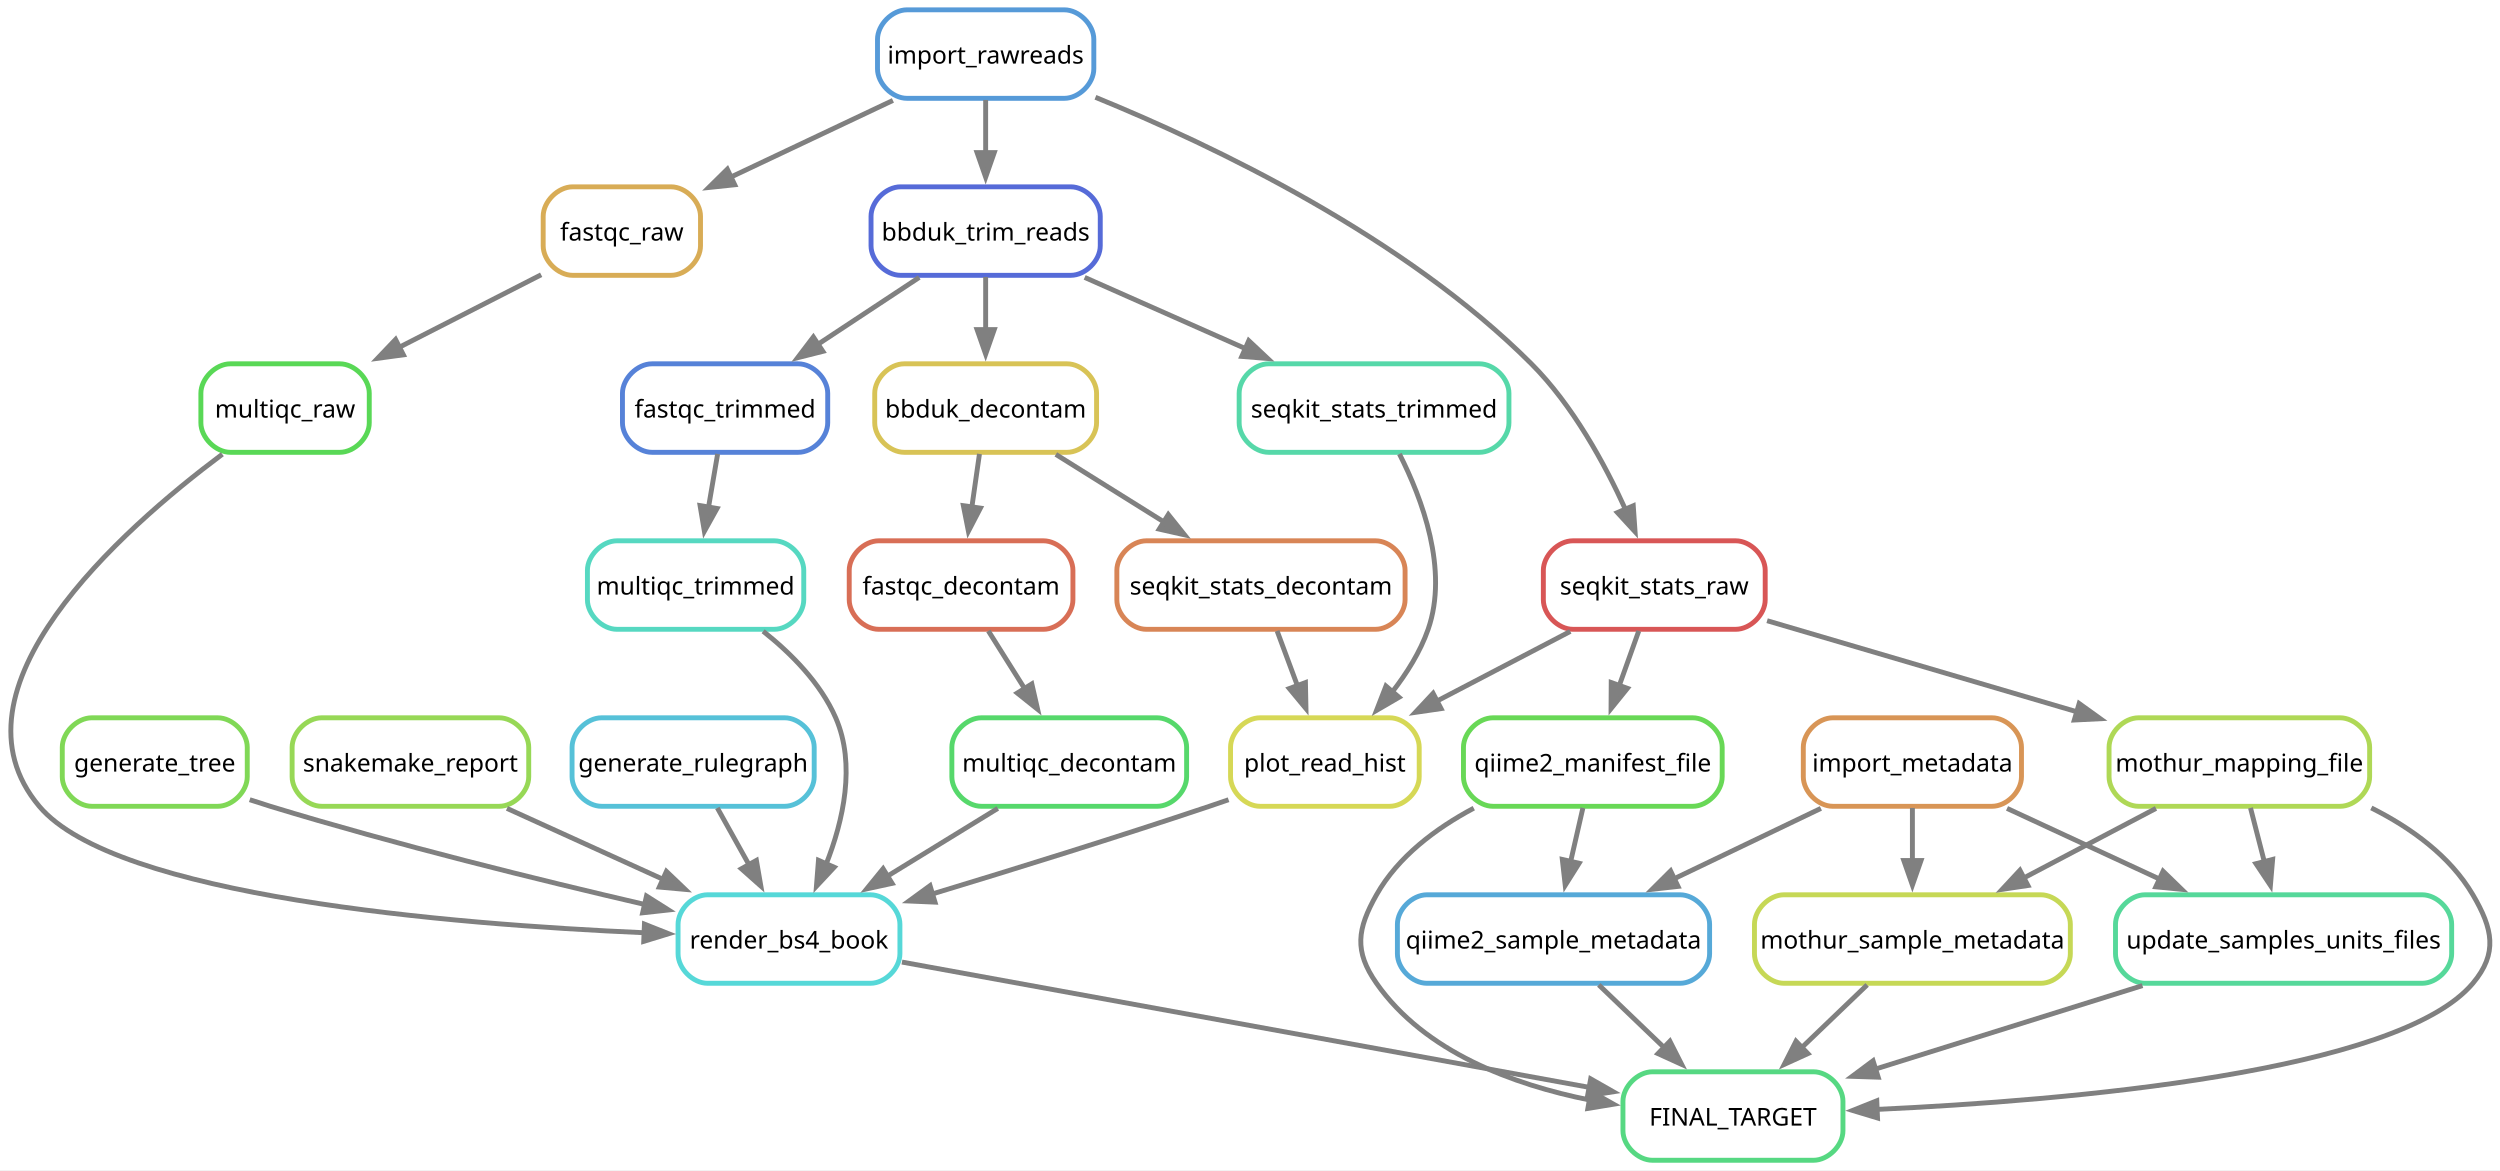
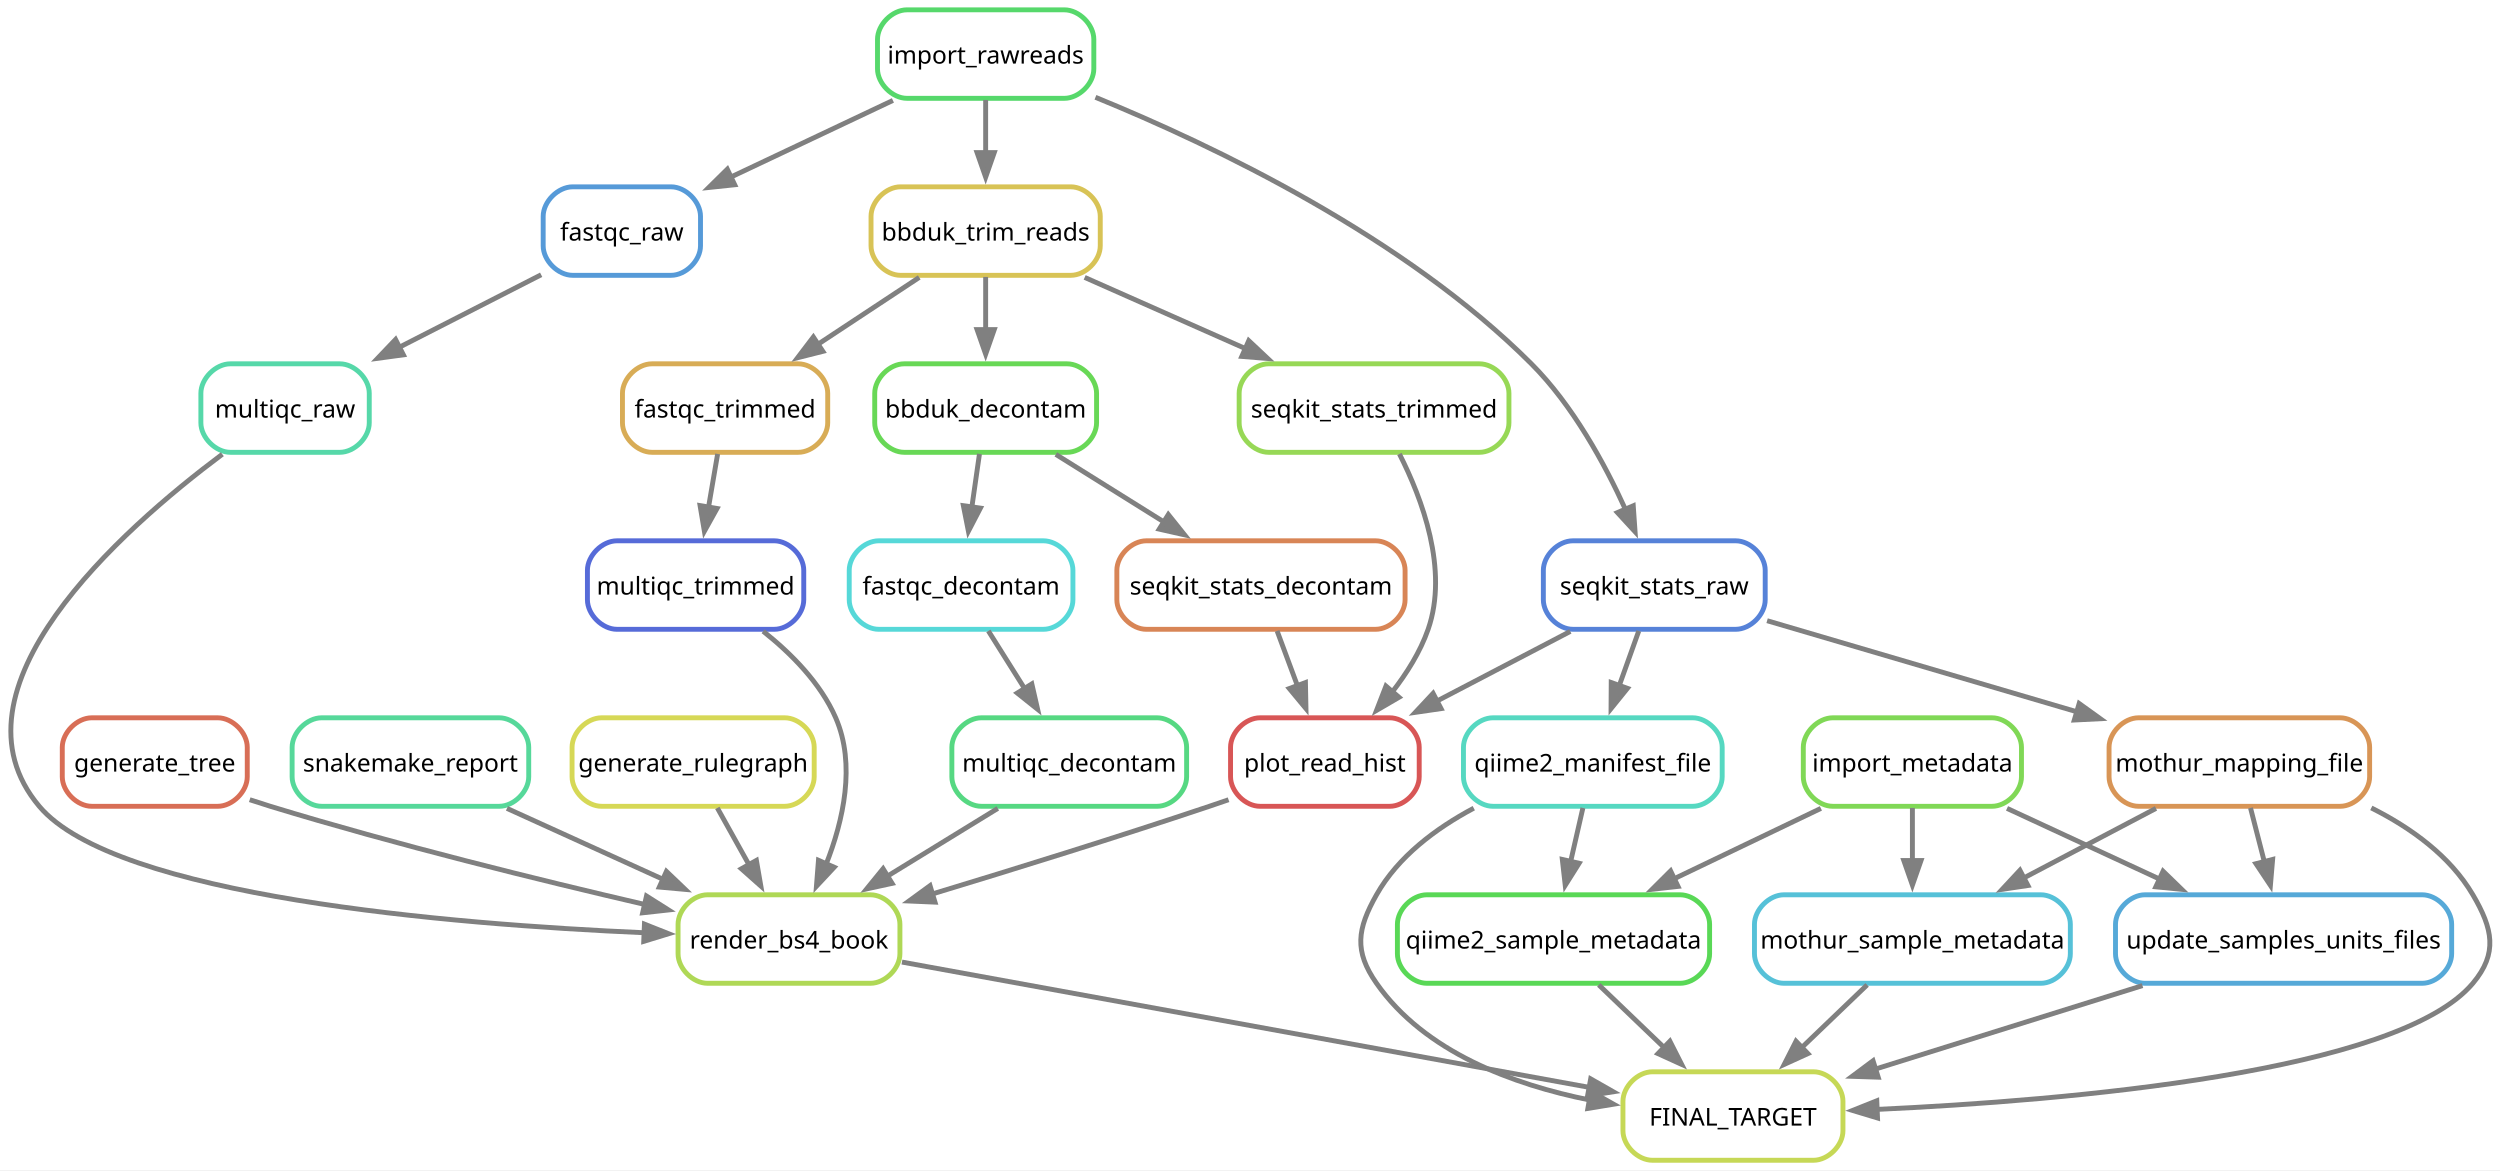
<svg xmlns="http://www.w3.org/2000/svg" width="1017pt" height="476pt" viewBox="0.00 0.00 1016.99 476.00">
  <g id="graph0" class="graph" transform="scale(1 1) rotate(0) translate(4 472)">
    <polygon fill="white" stroke="none" points="-4,4 -4,-472 1012.99,-472 1012.99,4 -4,4" />
    <g id="node1" class="node">
-       <path fill="none" stroke="#56d882" stroke-width="2" d="M733.71,-36C733.71,-36 668.21,-36 668.21,-36 662.21,-36 656.21,-30 656.21,-24 656.21,-24 656.21,-12 656.21,-12 656.21,-6 662.21,0 668.21,0 668.21,0 733.71,0 733.71,0 739.71,0 745.71,-6 745.71,-12 745.71,-12 745.71,-24 745.71,-24 745.71,-30 739.71,-36 733.71,-36" />
+       <path fill="none" stroke="#c6d856" stroke-width="2" d="M733.71,-36C733.71,-36 668.21,-36 668.21,-36 662.21,-36 656.21,-30 656.21,-24 656.21,-24 656.21,-12 656.21,-12 656.21,-6 662.21,0 668.21,0 668.21,0 733.71,0 733.71,0 739.71,0 745.71,-6 745.71,-12 745.71,-12 745.71,-24 745.71,-24 745.71,-30 739.71,-36 733.71,-36" />
      <text text-anchor="middle" x="700.96" y="-14.12" font-family="sans" font-size="10.00">FINAL_TARGET</text>
    </g>
    <g id="node2" class="node">
-       <path fill="none" stroke="#56d8d8" stroke-width="2" d="M350.08,-108C350.08,-108 283.83,-108 283.83,-108 277.83,-108 271.83,-102 271.83,-96 271.83,-96 271.83,-84 271.83,-84 271.83,-78 277.83,-72 283.83,-72 283.83,-72 350.08,-72 350.08,-72 356.08,-72 362.08,-78 362.08,-84 362.08,-84 362.08,-96 362.08,-96 362.08,-102 356.08,-108 350.08,-108" />
+       <path fill="none" stroke="#afd856" stroke-width="2" d="M350.08,-108C350.08,-108 283.83,-108 283.83,-108 277.83,-108 271.83,-102 271.83,-96 271.83,-96 271.83,-84 271.83,-84 271.83,-78 277.83,-72 283.83,-72 283.83,-72 350.08,-72 350.08,-72 356.08,-72 362.08,-78 362.08,-84 362.08,-84 362.08,-96 362.08,-96 362.08,-102 356.08,-108 350.08,-108" />
      <text text-anchor="middle" x="316.96" y="-86.12" font-family="sans" font-size="10.00">render_bs4_book</text>
    </g>
-     <g id="edge3" class="edge">
+     <g id="edge5" class="edge">
      <path fill="none" stroke="grey" stroke-width="2" d="M362.9,-80.63C432.81,-67.88 565.86,-43.63 642.55,-29.65" />
      <polygon fill="grey" stroke="grey" stroke-width="2" points="643.08,-33.11 652.29,-27.87 641.82,-26.22 643.08,-33.11" />
    </g>
    <g id="node3" class="node">
-       <path fill="none" stroke="#80d856" stroke-width="2" d="M84.58,-180C84.58,-180 33.33,-180 33.33,-180 27.33,-180 21.33,-174 21.33,-168 21.33,-168 21.33,-156 21.33,-156 21.33,-150 27.33,-144 33.33,-144 33.33,-144 84.58,-144 84.58,-144 90.58,-144 96.58,-150 96.58,-156 96.58,-156 96.58,-168 96.58,-168 96.58,-174 90.58,-180 84.58,-180" />
+       <path fill="none" stroke="#d86e56" stroke-width="2" d="M84.58,-180C84.58,-180 33.33,-180 33.33,-180 27.33,-180 21.33,-174 21.33,-168 21.33,-168 21.33,-156 21.33,-156 21.33,-150 27.33,-144 33.33,-144 33.33,-144 84.58,-144 84.58,-144 90.58,-144 96.58,-150 96.58,-156 96.58,-156 96.58,-168 96.58,-168 96.58,-174 90.58,-180 84.58,-180" />
      <text text-anchor="middle" x="58.96" y="-158.12" font-family="sans" font-size="10.00">generate_tree</text>
    </g>
-     <g id="edge12" class="edge">
+     <g id="edge8" class="edge">
      <path fill="none" stroke="grey" stroke-width="2" d="M97.58,-146.68C100.41,-145.74 103.22,-144.84 105.96,-144 156.86,-128.44 215.66,-113.95 258.24,-104.07" />
      <polygon fill="grey" stroke="grey" stroke-width="2" points="258.99,-107.49 267.95,-101.83 257.42,-100.67 258.99,-107.49" />
    </g>
    <g id="node4" class="node">
-       <path fill="none" stroke="#97d856" stroke-width="2" d="M199.08,-180C199.08,-180 126.83,-180 126.83,-180 120.83,-180 114.83,-174 114.83,-168 114.83,-168 114.83,-156 114.83,-156 114.83,-150 120.83,-144 126.83,-144 126.83,-144 199.08,-144 199.08,-144 205.08,-144 211.08,-150 211.08,-156 211.08,-156 211.08,-168 211.08,-168 211.08,-174 205.08,-180 199.08,-180" />
+       <path fill="none" stroke="#56d89a" stroke-width="2" d="M199.08,-180C199.08,-180 126.83,-180 126.83,-180 120.83,-180 114.83,-174 114.83,-168 114.83,-168 114.83,-156 114.83,-156 114.83,-150 120.83,-144 126.83,-144 126.83,-144 199.08,-144 199.08,-144 205.08,-144 211.08,-150 211.08,-156 211.08,-156 211.08,-168 211.08,-168 211.08,-174 205.08,-180 199.08,-180" />
      <text text-anchor="middle" x="162.96" y="-158.12" font-family="sans" font-size="10.00">snakemake_report</text>
    </g>
-     <g id="edge7" class="edge">
+     <g id="edge10" class="edge">
      <path fill="none" stroke="grey" stroke-width="2" d="M202.22,-143.15C221.51,-134.38 245.01,-123.71 265.7,-114.3" />
      <polygon fill="grey" stroke="grey" stroke-width="2" points="267.09,-117.51 274.75,-110.19 264.2,-111.14 267.09,-117.51" />
    </g>
    <g id="node5" class="node">
-       <path fill="none" stroke="#56c1d8" stroke-width="2" d="M315.21,-180C315.21,-180 240.71,-180 240.71,-180 234.71,-180 228.71,-174 228.71,-168 228.71,-168 228.71,-156 228.71,-156 228.71,-150 234.71,-144 240.71,-144 240.71,-144 315.21,-144 315.21,-144 321.21,-144 327.21,-150 327.21,-156 327.21,-156 327.21,-168 327.21,-168 327.21,-174 321.21,-180 315.21,-180" />
+       <path fill="none" stroke="#d6d856" stroke-width="2" d="M315.21,-180C315.21,-180 240.71,-180 240.71,-180 234.71,-180 228.71,-174 228.71,-168 228.71,-168 228.71,-156 228.71,-156 228.71,-150 234.71,-144 240.71,-144 240.71,-144 315.21,-144 315.21,-144 321.21,-144 327.21,-150 327.21,-156 327.21,-156 327.21,-168 327.21,-168 327.21,-174 321.21,-180 315.21,-180" />
      <text text-anchor="middle" x="277.96" y="-158.12" font-family="sans" font-size="10.00">generate_rulegraph</text>
    </g>
-     <g id="edge11" class="edge">
+     <g id="edge9" class="edge">
      <path fill="none" stroke="grey" stroke-width="2" d="M287.8,-143.34C291.7,-136.34 296.28,-128.12 300.65,-120.28" />
      <polygon fill="grey" stroke="grey" stroke-width="2" points="303.7,-121.99 305.51,-111.55 297.59,-118.58 303.7,-121.99" />
    </g>
    <g id="node6" class="node">
-       <path fill="none" stroke="#56d86b" stroke-width="2" d="M466.71,-180C466.71,-180 395.21,-180 395.21,-180 389.21,-180 383.21,-174 383.21,-168 383.21,-168 383.21,-156 383.21,-156 383.21,-150 389.21,-144 395.21,-144 395.21,-144 466.71,-144 466.71,-144 472.71,-144 478.71,-150 478.71,-156 478.71,-156 478.71,-168 478.71,-168 478.71,-174 472.71,-180 466.71,-180" />
+       <path fill="none" stroke="#56d882" stroke-width="2" d="M466.71,-180C466.71,-180 395.21,-180 395.21,-180 389.21,-180 383.21,-174 383.21,-168 383.21,-168 383.21,-156 383.21,-156 383.21,-150 389.21,-144 395.21,-144 395.21,-144 466.71,-144 466.71,-144 472.71,-144 478.71,-150 478.71,-156 478.71,-156 478.71,-168 478.71,-168 478.71,-174 472.71,-180 466.71,-180" />
      <text text-anchor="middle" x="430.96" y="-158.12" font-family="sans" font-size="10.00">multiqc_decontam</text>
    </g>
-     <g id="edge10" class="edge">
+     <g id="edge11" class="edge">
      <path fill="none" stroke="grey" stroke-width="2" d="M401.9,-143.15C388.23,-134.76 371.71,-124.62 356.89,-115.52" />
      <polygon fill="grey" stroke="grey" stroke-width="2" points="358.9,-112.65 348.55,-110.4 355.24,-118.61 358.9,-112.65" />
    </g>
    <g id="node7" class="node">
-       <path fill="none" stroke="#d86e56" stroke-width="2" d="M420.46,-252C420.46,-252 353.46,-252 353.46,-252 347.46,-252 341.46,-246 341.46,-240 341.46,-240 341.46,-228 341.46,-228 341.46,-222 347.46,-216 353.46,-216 353.46,-216 420.46,-216 420.46,-216 426.46,-216 432.46,-222 432.46,-228 432.46,-228 432.46,-240 432.46,-240 432.46,-246 426.46,-252 420.46,-252" />
+       <path fill="none" stroke="#56d8d8" stroke-width="2" d="M420.46,-252C420.46,-252 353.46,-252 353.46,-252 347.46,-252 341.46,-246 341.46,-240 341.46,-240 341.46,-228 341.46,-228 341.46,-222 347.46,-216 353.46,-216 353.46,-216 420.46,-216 420.46,-216 426.46,-216 432.46,-222 432.46,-228 432.46,-228 432.46,-240 432.46,-240 432.46,-246 426.46,-252 420.46,-252" />
      <text text-anchor="middle" x="386.96" y="-230.12" font-family="sans" font-size="10.00">fastqc_decontam</text>
    </g>
    <g id="edge14" class="edge">
      <path fill="none" stroke="grey" stroke-width="2" d="M398.06,-215.34C402.56,-208.18 407.87,-199.73 412.9,-191.73" />
      <polygon fill="grey" stroke="grey" stroke-width="2" points="415.74,-193.79 418.1,-183.46 409.81,-190.07 415.74,-193.79" />
    </g>
    <g id="node8" class="node">
-       <path fill="none" stroke="#d8c356" stroke-width="2" d="M430.08,-324C430.08,-324 363.83,-324 363.83,-324 357.83,-324 351.83,-318 351.83,-312 351.83,-312 351.83,-300 351.83,-300 351.83,-294 357.83,-288 363.83,-288 363.83,-288 430.08,-288 430.08,-288 436.08,-288 442.08,-294 442.08,-300 442.08,-300 442.08,-312 442.08,-312 442.08,-318 436.08,-324 430.08,-324" />
+       <path fill="none" stroke="#68d856" stroke-width="2" d="M430.08,-324C430.08,-324 363.83,-324 363.83,-324 357.83,-324 351.83,-318 351.83,-312 351.83,-312 351.83,-300 351.83,-300 351.83,-294 357.83,-288 363.83,-288 363.83,-288 430.08,-288 430.08,-288 436.08,-288 442.08,-294 442.08,-300 442.08,-300 442.08,-312 442.08,-312 442.08,-318 436.08,-324 430.08,-324" />
      <text text-anchor="middle" x="396.96" y="-302.12" font-family="sans" font-size="10.00">bbduk_decontam</text>
    </g>
    <g id="edge15" class="edge">
      <path fill="none" stroke="grey" stroke-width="2" d="M394.44,-287.34C393.5,-280.75 392.4,-273.08 391.34,-265.67" />
      <polygon fill="grey" stroke="grey" stroke-width="2" points="394.82,-265.3 389.94,-255.9 387.89,-266.29 394.82,-265.3" />
    </g>
    <g id="node18" class="node">
      <path fill="none" stroke="#d88556" stroke-width="2" d="M555.58,-252C555.58,-252 462.33,-252 462.33,-252 456.33,-252 450.33,-246 450.33,-240 450.33,-240 450.33,-228 450.33,-228 450.33,-222 456.33,-216 462.33,-216 462.33,-216 555.58,-216 555.58,-216 561.58,-216 567.58,-222 567.58,-228 567.58,-228 567.58,-240 567.58,-240 567.58,-246 561.58,-252 555.58,-252" />
      <text text-anchor="middle" x="508.96" y="-230.12" font-family="sans" font-size="10.00">seqkit_stats_decontam</text>
    </g>
    <g id="edge27" class="edge">
      <path fill="none" stroke="grey" stroke-width="2" d="M425.51,-287.15C438.94,-278.76 455.16,-268.62 469.72,-259.52" />
      <polygon fill="grey" stroke="grey" stroke-width="2" points="471.27,-262.68 477.89,-254.42 467.56,-256.75 471.27,-262.68" />
    </g>
    <g id="node9" class="node">
-       <path fill="none" stroke="#566bd8" stroke-width="2" d="M431.58,-396C431.58,-396 362.33,-396 362.33,-396 356.33,-396 350.33,-390 350.33,-384 350.33,-384 350.33,-372 350.33,-372 350.33,-366 356.33,-360 362.33,-360 362.33,-360 431.58,-360 431.58,-360 437.58,-360 443.58,-366 443.58,-372 443.58,-372 443.58,-384 443.58,-384 443.58,-390 437.58,-396 431.58,-396" />
+       <path fill="none" stroke="#d8c356" stroke-width="2" d="M431.58,-396C431.58,-396 362.33,-396 362.33,-396 356.33,-396 350.33,-390 350.33,-384 350.33,-384 350.33,-372 350.33,-372 350.33,-366 356.33,-360 362.33,-360 362.33,-360 431.58,-360 431.58,-360 437.58,-360 443.58,-366 443.58,-372 443.58,-372 443.58,-384 443.58,-384 443.58,-390 437.58,-396 431.58,-396" />
      <text text-anchor="middle" x="396.96" y="-374.12" font-family="sans" font-size="10.00">bbduk_trim_reads</text>
    </g>
    <g id="edge16" class="edge">
      <path fill="none" stroke="grey" stroke-width="2" d="M396.96,-359.34C396.96,-352.75 396.96,-345.08 396.96,-337.67" />
      <polygon fill="grey" stroke="grey" stroke-width="2" points="400.46,-337.93 396.96,-327.93 393.46,-337.93 400.46,-337.93" />
    </g>
    <g id="node12" class="node">
-       <path fill="none" stroke="#5682d8" stroke-width="2" d="M320.71,-324C320.71,-324 261.21,-324 261.21,-324 255.21,-324 249.21,-318 249.21,-312 249.21,-312 249.21,-300 249.21,-300 249.21,-294 255.21,-288 261.21,-288 261.21,-288 320.71,-288 320.71,-288 326.71,-288 332.71,-294 332.71,-300 332.71,-300 332.71,-312 332.71,-312 332.71,-318 326.71,-324 320.71,-324" />
+       <path fill="none" stroke="#d8ac56" stroke-width="2" d="M320.71,-324C320.71,-324 261.21,-324 261.21,-324 255.21,-324 249.21,-318 249.21,-312 249.21,-312 249.21,-300 249.21,-300 249.21,-294 255.21,-288 261.21,-288 261.21,-288 320.71,-288 320.71,-288 326.71,-288 332.71,-294 332.71,-300 332.71,-300 332.71,-312 332.71,-312 332.71,-318 326.71,-324 320.71,-324" />
      <text text-anchor="middle" x="290.96" y="-302.12" font-family="sans" font-size="10.00">fastqc_trimmed</text>
    </g>
    <g id="edge19" class="edge">
      <path fill="none" stroke="grey" stroke-width="2" d="M369.94,-359.15C357.35,-350.84 342.17,-340.82 328.5,-331.79" />
      <polygon fill="grey" stroke="grey" stroke-width="2" points="330.73,-329.07 320.46,-326.48 326.87,-334.91 330.73,-329.07" />
    </g>
    <g id="node17" class="node">
-       <path fill="none" stroke="#56d8a9" stroke-width="2" d="M597.83,-324C597.83,-324 512.08,-324 512.08,-324 506.08,-324 500.08,-318 500.08,-312 500.08,-312 500.08,-300 500.08,-300 500.08,-294 506.08,-288 512.08,-288 512.08,-288 597.83,-288 597.83,-288 603.83,-288 609.83,-294 609.83,-300 609.83,-300 609.83,-312 609.83,-312 609.83,-318 603.83,-324 597.83,-324" />
+       <path fill="none" stroke="#97d856" stroke-width="2" d="M597.83,-324C597.83,-324 512.08,-324 512.08,-324 506.08,-324 500.08,-318 500.08,-312 500.08,-312 500.08,-300 500.08,-300 500.08,-294 506.08,-288 512.08,-288 512.08,-288 597.83,-288 597.83,-288 603.83,-288 609.83,-294 609.83,-300 609.83,-300 609.83,-312 609.83,-312 609.83,-318 603.83,-324 597.83,-324" />
      <text text-anchor="middle" x="554.96" y="-302.12" font-family="sans" font-size="10.00">seqkit_stats_trimmed</text>
    </g>
    <g id="edge26" class="edge">
      <path fill="none" stroke="grey" stroke-width="2" d="M437.24,-359.15C457.13,-350.34 481.36,-339.61 502.66,-330.17" />
      <polygon fill="grey" stroke="grey" stroke-width="2" points="503.99,-333.41 511.71,-326.16 501.15,-327.01 503.99,-333.41" />
    </g>
    <g id="node10" class="node">
-       <path fill="none" stroke="#569ad8" stroke-width="2" d="M428.96,-468C428.96,-468 364.96,-468 364.96,-468 358.96,-468 352.96,-462 352.96,-456 352.96,-456 352.96,-444 352.96,-444 352.96,-438 358.96,-432 364.96,-432 364.96,-432 428.96,-432 428.96,-432 434.96,-432 440.96,-438 440.96,-444 440.96,-444 440.96,-456 440.96,-456 440.96,-462 434.96,-468 428.96,-468" />
+       <path fill="none" stroke="#56d86b" stroke-width="2" d="M428.96,-468C428.96,-468 364.96,-468 364.96,-468 358.96,-468 352.96,-462 352.96,-456 352.96,-456 352.96,-444 352.96,-444 352.96,-438 358.96,-432 364.96,-432 364.96,-432 428.96,-432 428.96,-432 434.96,-432 440.96,-438 440.96,-444 440.96,-444 440.96,-456 440.96,-456 440.96,-462 434.96,-468 428.96,-468" />
      <text text-anchor="middle" x="396.96" y="-446.12" font-family="sans" font-size="10.00">import_rawreads</text>
    </g>
    <g id="edge17" class="edge">
      <path fill="none" stroke="grey" stroke-width="2" d="M396.96,-431.34C396.96,-424.75 396.96,-417.08 396.96,-409.67" />
      <polygon fill="grey" stroke="grey" stroke-width="2" points="400.46,-409.93 396.96,-399.93 393.46,-409.93 400.46,-409.93" />
    </g>
    <g id="node14" class="node">
-       <path fill="none" stroke="#d8ac56" stroke-width="2" d="M268.96,-396C268.96,-396 228.96,-396 228.96,-396 222.96,-396 216.96,-390 216.96,-384 216.96,-384 216.96,-372 216.96,-372 216.96,-366 222.96,-360 228.96,-360 228.96,-360 268.96,-360 268.96,-360 274.96,-360 280.96,-366 280.96,-372 280.96,-372 280.96,-384 280.96,-384 280.96,-390 274.96,-396 268.96,-396" />
+       <path fill="none" stroke="#569ad8" stroke-width="2" d="M268.96,-396C268.96,-396 228.96,-396 228.96,-396 222.96,-396 216.96,-390 216.96,-384 216.96,-384 216.96,-372 216.96,-372 216.96,-366 222.96,-360 228.96,-360 228.96,-360 268.96,-360 268.96,-360 274.96,-360 280.96,-366 280.96,-372 280.96,-372 280.96,-384 280.96,-384 280.96,-390 274.96,-396 268.96,-396" />
      <text text-anchor="middle" x="248.96" y="-374.12" font-family="sans" font-size="10.00">fastqc_raw</text>
    </g>
    <g id="edge21" class="edge">
      <path fill="none" stroke="grey" stroke-width="2" d="M359.23,-431.15C339.09,-421.63 314.19,-409.85 293.15,-399.9" />
      <polygon fill="grey" stroke="grey" stroke-width="2" points="294.87,-396.84 284.33,-395.73 291.87,-403.17 294.87,-396.84" />
    </g>
    <g id="node16" class="node">
-       <path fill="none" stroke="#d85656" stroke-width="2" d="M702.08,-252C702.08,-252 635.83,-252 635.83,-252 629.83,-252 623.83,-246 623.83,-240 623.83,-240 623.83,-228 623.83,-228 623.83,-222 629.83,-216 635.83,-216 635.83,-216 702.08,-216 702.08,-216 708.08,-216 714.08,-222 714.08,-228 714.08,-228 714.08,-240 714.08,-240 714.08,-246 708.08,-252 702.08,-252" />
+       <path fill="none" stroke="#5682d8" stroke-width="2" d="M702.08,-252C702.08,-252 635.83,-252 635.83,-252 629.83,-252 623.83,-246 623.83,-240 623.83,-240 623.83,-228 623.83,-228 623.83,-222 629.83,-216 635.83,-216 635.83,-216 702.08,-216 702.08,-216 708.08,-216 714.08,-222 714.08,-228 714.08,-228 714.08,-240 714.08,-240 714.08,-246 708.08,-252 702.08,-252" />
      <text text-anchor="middle" x="668.96" y="-230.12" font-family="sans" font-size="10.00">seqkit_stats_raw</text>
    </g>
    <g id="edge25" class="edge">
      <path fill="none" stroke="grey" stroke-width="2" d="M441.62,-432.42C490.06,-412.63 567.38,-375.63 618.96,-324 635.83,-307.11 648.79,-283.35 657.29,-264.63" />
      <polygon fill="grey" stroke="grey" stroke-width="2" points="660.4,-266.25 661.14,-255.68 653.97,-263.48 660.4,-266.25" />
    </g>
    <g id="node11" class="node">
-       <path fill="none" stroke="#56d8c1" stroke-width="2" d="M310.96,-252C310.96,-252 246.96,-252 246.96,-252 240.96,-252 234.96,-246 234.96,-240 234.96,-240 234.96,-228 234.96,-228 234.96,-222 240.96,-216 246.96,-216 246.96,-216 310.96,-216 310.96,-216 316.96,-216 322.96,-222 322.96,-228 322.96,-228 322.96,-240 322.96,-240 322.96,-246 316.96,-252 310.96,-252" />
+       <path fill="none" stroke="#566bd8" stroke-width="2" d="M310.96,-252C310.96,-252 246.96,-252 246.96,-252 240.96,-252 234.96,-246 234.96,-240 234.96,-240 234.96,-228 234.96,-228 234.96,-222 240.96,-216 246.96,-216 246.96,-216 310.96,-216 310.96,-216 316.96,-216 322.96,-222 322.96,-228 322.96,-228 322.96,-240 322.96,-240 322.96,-246 316.96,-252 310.96,-252" />
      <text text-anchor="middle" x="278.96" y="-230.12" font-family="sans" font-size="10.00">multiqc_trimmed</text>
    </g>
-     <g id="edge9" class="edge">
+     <g id="edge13" class="edge">
      <path fill="none" stroke="grey" stroke-width="2" d="M306.44,-215.21C317.83,-206.18 329.81,-194.12 335.96,-180 344.22,-161.03 339.06,-138.17 332.04,-120.37" />
      <polygon fill="grey" stroke="grey" stroke-width="2" points="335.35,-119.21 328.12,-111.47 328.95,-122.03 335.35,-119.21" />
    </g>
    <g id="edge18" class="edge">
      <path fill="none" stroke="grey" stroke-width="2" d="M287.93,-287.34C286.8,-280.75 285.49,-273.08 284.22,-265.67" />
      <polygon fill="grey" stroke="grey" stroke-width="2" points="287.68,-265.15 282.54,-255.89 280.78,-266.33 287.68,-265.15" />
    </g>
    <g id="node13" class="node">
-       <path fill="none" stroke="#59d856" stroke-width="2" d="M134.21,-324C134.21,-324 89.71,-324 89.71,-324 83.71,-324 77.71,-318 77.71,-312 77.71,-312 77.71,-300 77.71,-300 77.71,-294 83.71,-288 89.71,-288 89.71,-288 134.21,-288 134.21,-288 140.21,-288 146.21,-294 146.21,-300 146.21,-300 146.21,-312 146.21,-312 146.21,-318 140.21,-324 134.21,-324" />
+       <path fill="none" stroke="#56d8a9" stroke-width="2" d="M134.21,-324C134.21,-324 89.71,-324 89.71,-324 83.71,-324 77.71,-318 77.71,-312 77.71,-312 77.71,-300 77.71,-300 77.71,-294 83.71,-288 89.71,-288 89.71,-288 134.21,-288 134.21,-288 140.21,-288 146.21,-294 146.21,-300 146.21,-300 146.21,-312 146.21,-312 146.21,-318 140.21,-324 134.21,-324" />
      <text text-anchor="middle" x="111.96" y="-302.12" font-family="sans" font-size="10.00">multiqc_raw</text>
    </g>
-     <g id="edge13" class="edge">
+     <g id="edge12" class="edge">
      <path fill="none" stroke="grey" stroke-width="2" d="M86.44,-287.22C45.12,-256.32 -27.97,-191.46 11.96,-144 42.81,-107.33 178.67,-96.03 258.28,-92.55" />
      <polygon fill="grey" stroke="grey" stroke-width="2" points="258.15,-96.06 268,-92.16 257.87,-89.06 258.15,-96.06" />
    </g>
    <g id="edge20" class="edge">
      <path fill="none" stroke="grey" stroke-width="2" d="M216.14,-360.23C198.84,-351.39 177.31,-340.39 158.33,-330.69" />
      <polygon fill="grey" stroke="grey" stroke-width="2" points="160.09,-327.66 149.6,-326.23 156.91,-333.9 160.09,-327.66" />
    </g>
    <g id="node15" class="node">
-       <path fill="none" stroke="#d6d856" stroke-width="2" d="M561.33,-180C561.33,-180 508.58,-180 508.58,-180 502.58,-180 496.58,-174 496.58,-168 496.58,-168 496.58,-156 496.58,-156 496.58,-150 502.58,-144 508.58,-144 508.58,-144 561.33,-144 561.33,-144 567.33,-144 573.33,-150 573.33,-156 573.33,-156 573.33,-168 573.33,-168 573.33,-174 567.33,-180 561.33,-180" />
+       <path fill="none" stroke="#d85656" stroke-width="2" d="M561.33,-180C561.33,-180 508.58,-180 508.58,-180 502.58,-180 496.58,-174 496.58,-168 496.58,-168 496.58,-156 496.58,-156 496.58,-150 502.58,-144 508.58,-144 508.58,-144 561.33,-144 561.33,-144 567.33,-144 573.33,-150 573.33,-156 573.33,-156 573.33,-168 573.33,-168 573.33,-174 567.33,-180 561.33,-180" />
      <text text-anchor="middle" x="534.96" y="-158.12" font-family="sans" font-size="10.00">plot_read_hist</text>
    </g>
-     <g id="edge8" class="edge">
+     <g id="edge7" class="edge">
      <path fill="none" stroke="grey" stroke-width="2" d="M495.77,-146.67C493.13,-145.75 490.51,-144.86 487.96,-144 450.6,-131.46 408.29,-118.34 375.11,-108.29" />
      <polygon fill="grey" stroke="grey" stroke-width="2" points="376.35,-105.01 365.77,-105.47 374.33,-111.71 376.35,-105.01" />
    </g>
-     <g id="edge24" class="edge">
+     <g id="edge23" class="edge">
      <path fill="none" stroke="grey" stroke-width="2" d="M634.8,-215.15C618.26,-206.52 598.18,-196.02 580.37,-186.72" />
      <polygon fill="grey" stroke="grey" stroke-width="2" points="582.22,-183.74 571.74,-182.21 578.98,-189.95 582.22,-183.74" />
    </g>
    <g id="node19" class="node">
-       <path fill="none" stroke="#68d856" stroke-width="2" d="M684.58,-180C684.58,-180 603.33,-180 603.33,-180 597.33,-180 591.33,-174 591.33,-168 591.33,-168 591.33,-156 591.33,-156 591.33,-150 597.33,-144 603.33,-144 603.33,-144 684.58,-144 684.58,-144 690.58,-144 696.58,-150 696.58,-156 696.58,-156 696.58,-168 696.58,-168 696.58,-174 690.58,-180 684.58,-180" />
+       <path fill="none" stroke="#56d8c1" stroke-width="2" d="M684.58,-180C684.58,-180 603.33,-180 603.33,-180 597.33,-180 591.33,-174 591.33,-168 591.33,-168 591.33,-156 591.33,-156 591.33,-150 597.33,-144 603.33,-144 603.33,-144 684.58,-144 684.58,-144 690.58,-144 696.58,-150 696.58,-156 696.58,-156 696.58,-168 696.58,-168 696.58,-174 690.58,-180 684.58,-180" />
      <text text-anchor="middle" x="643.96" y="-158.12" font-family="sans" font-size="10.00">qiime2_manifest_file</text>
    </g>
    <g id="edge28" class="edge">
      <path fill="none" stroke="grey" stroke-width="2" d="M662.65,-215.34C660.24,-208.59 657.42,-200.69 654.71,-193.11" />
      <polygon fill="grey" stroke="grey" stroke-width="2" points="658.03,-191.99 651.37,-183.75 651.44,-194.35 658.03,-191.99" />
    </g>
    <g id="node22" class="node">
-       <path fill="none" stroke="#afd856" stroke-width="2" d="M947.96,-180C947.96,-180 865.96,-180 865.96,-180 859.96,-180 853.96,-174 853.96,-168 853.96,-168 853.96,-156 853.96,-156 853.96,-150 859.96,-144 865.96,-144 865.96,-144 947.96,-144 947.96,-144 953.96,-144 959.96,-150 959.96,-156 959.96,-156 959.96,-168 959.96,-168 959.96,-174 953.96,-180 947.96,-180" />
+       <path fill="none" stroke="#d89556" stroke-width="2" d="M947.96,-180C947.96,-180 865.96,-180 865.96,-180 859.96,-180 853.96,-174 853.96,-168 853.96,-168 853.96,-156 853.96,-156 853.96,-150 859.96,-144 865.96,-144 865.96,-144 947.96,-144 947.96,-144 953.96,-144 959.96,-150 959.96,-156 959.96,-156 959.96,-168 959.96,-168 959.96,-174 953.96,-180 947.96,-180" />
      <text text-anchor="middle" x="906.96" y="-158.12" font-family="sans" font-size="10.00">mothur_mapping_file</text>
    </g>
    <g id="edge31" class="edge">
      <path fill="none" stroke="grey" stroke-width="2" d="M714.85,-219.5C750.64,-208.98 800.83,-194.21 840.94,-182.42" />
      <polygon fill="grey" stroke="grey" stroke-width="2" points="841.8,-185.81 850.4,-179.63 839.82,-179.1 841.8,-185.81" />
    </g>
-     <g id="edge22" class="edge">
+     <g id="edge24" class="edge">
      <path fill="none" stroke="grey" stroke-width="2" d="M565.28,-287.33C574.51,-269.16 585.38,-240.2 576.96,-216 573.77,-206.85 568.28,-198.1 562.3,-190.43" />
      <polygon fill="grey" stroke="grey" stroke-width="2" points="565.12,-188.35 555.97,-183.02 559.8,-192.9 565.12,-188.35" />
    </g>
-     <g id="edge23" class="edge">
+     <g id="edge22" class="edge">
      <path fill="none" stroke="grey" stroke-width="2" d="M515.52,-215.34C518.03,-208.59 520.96,-200.69 523.77,-193.11" />
      <polygon fill="grey" stroke="grey" stroke-width="2" points="527.05,-194.33 527.26,-183.74 520.49,-191.9 527.05,-194.33" />
    </g>
-     <g id="edge6" class="edge">
+     <g id="edge1" class="edge">
      <path fill="none" stroke="grey" stroke-width="2" d="M595.53,-143.24C580.08,-135.01 564.73,-123.53 555.96,-108 548.09,-94.07 546.79,-85.11 555.96,-72 575.53,-44.01 611.55,-30.75 642.79,-24.49" />
      <polygon fill="grey" stroke="grey" stroke-width="2" points="643.15,-27.99 652.4,-22.81 641.94,-21.09 643.15,-27.99" />
    </g>
    <g id="node20" class="node">
-       <path fill="none" stroke="#56a9d8" stroke-width="2" d="M679.46,-108C679.46,-108 576.46,-108 576.46,-108 570.46,-108 564.46,-102 564.46,-96 564.46,-96 564.46,-84 564.46,-84 564.46,-78 570.46,-72 576.46,-72 576.46,-72 679.46,-72 679.46,-72 685.46,-72 691.46,-78 691.46,-84 691.46,-84 691.46,-96 691.46,-96 691.46,-102 685.46,-108 679.46,-108" />
+       <path fill="none" stroke="#59d856" stroke-width="2" d="M679.46,-108C679.46,-108 576.46,-108 576.46,-108 570.46,-108 564.46,-102 564.46,-96 564.46,-96 564.46,-84 564.46,-84 564.46,-78 570.46,-72 576.46,-72 576.46,-72 679.46,-72 679.46,-72 685.46,-72 691.46,-78 691.46,-84 691.46,-84 691.46,-96 691.46,-96 691.46,-102 685.46,-108 679.46,-108" />
      <text text-anchor="middle" x="627.96" y="-86.12" font-family="sans" font-size="10.00">qiime2_sample_metadata</text>
    </g>
-     <g id="edge30" class="edge">
+     <g id="edge29" class="edge">
      <path fill="none" stroke="grey" stroke-width="2" d="M639.92,-143.34C638.4,-136.67 636.62,-128.89 634.9,-121.39" />
      <polygon fill="grey" stroke="grey" stroke-width="2" points="638.37,-120.82 632.73,-111.85 631.54,-122.38 638.37,-120.82" />
    </g>
-     <g id="edge5" class="edge">
+     <g id="edge4" class="edge">
      <path fill="none" stroke="grey" stroke-width="2" d="M646.38,-71.34C654.44,-63.6 664.08,-54.36 673,-45.81" />
      <polygon fill="grey" stroke="grey" stroke-width="2" points="675.31,-48.44 680.1,-39 670.46,-43.39 675.31,-48.44" />
    </g>
    <g id="node21" class="node">
-       <path fill="none" stroke="#d89556" stroke-width="2" d="M806.33,-180C806.33,-180 741.58,-180 741.58,-180 735.58,-180 729.58,-174 729.58,-168 729.58,-168 729.58,-156 729.58,-156 729.58,-150 735.58,-144 741.58,-144 741.58,-144 806.33,-144 806.33,-144 812.33,-144 818.33,-150 818.33,-156 818.33,-156 818.33,-168 818.33,-168 818.33,-174 812.33,-180 806.33,-180" />
+       <path fill="none" stroke="#80d856" stroke-width="2" d="M806.33,-180C806.33,-180 741.58,-180 741.58,-180 735.58,-180 729.58,-174 729.58,-168 729.58,-168 729.58,-156 729.58,-156 729.58,-150 735.58,-144 741.58,-144 741.58,-144 806.33,-144 806.33,-144 812.33,-144 818.33,-150 818.33,-156 818.33,-156 818.33,-168 818.33,-168 818.33,-174 812.33,-180 806.33,-180" />
      <text text-anchor="middle" x="773.96" y="-158.12" font-family="sans" font-size="10.00">import_metadata</text>
    </g>
-     <g id="edge29" class="edge">
+     <g id="edge30" class="edge">
      <path fill="none" stroke="grey" stroke-width="2" d="M736.74,-143.15C718.62,-134.47 696.59,-123.91 677.11,-114.56" />
      <polygon fill="grey" stroke="grey" stroke-width="2" points="678.62,-111.41 668.09,-110.24 675.6,-117.72 678.62,-111.41" />
    </g>
    <g id="node23" class="node">
-       <path fill="none" stroke="#c6d856" stroke-width="2" d="M826.21,-108C826.21,-108 721.71,-108 721.71,-108 715.71,-108 709.71,-102 709.71,-96 709.71,-96 709.71,-84 709.71,-84 709.71,-78 715.71,-72 721.71,-72 721.71,-72 826.21,-72 826.21,-72 832.21,-72 838.21,-78 838.21,-84 838.21,-84 838.21,-96 838.21,-96 838.21,-102 832.21,-108 826.21,-108" />
+       <path fill="none" stroke="#56c1d8" stroke-width="2" d="M826.21,-108C826.21,-108 721.71,-108 721.71,-108 715.71,-108 709.71,-102 709.71,-96 709.71,-96 709.71,-84 709.71,-84 709.71,-78 715.71,-72 721.71,-72 721.71,-72 826.21,-72 826.21,-72 832.21,-72 838.21,-78 838.21,-84 838.21,-84 838.21,-96 838.21,-96 838.21,-102 832.21,-108 826.21,-108" />
      <text text-anchor="middle" x="773.96" y="-86.12" font-family="sans" font-size="10.00">mothur_sample_metadata</text>
    </g>
    <g id="edge33" class="edge">
      <path fill="none" stroke="grey" stroke-width="2" d="M773.96,-143.34C773.96,-136.75 773.96,-129.08 773.96,-121.67" />
      <polygon fill="grey" stroke="grey" stroke-width="2" points="777.46,-121.93 773.96,-111.93 770.46,-121.93 777.46,-121.93" />
    </g>
    <g id="node24" class="node">
-       <path fill="none" stroke="#56d89a" stroke-width="2" d="M981.33,-108C981.33,-108 868.58,-108 868.58,-108 862.58,-108 856.58,-102 856.58,-96 856.58,-96 856.58,-84 856.58,-84 856.58,-78 862.58,-72 868.58,-72 868.58,-72 981.33,-72 981.33,-72 987.33,-72 993.33,-78 993.33,-84 993.33,-84 993.33,-96 993.33,-96 993.33,-102 987.33,-108 981.33,-108" />
+       <path fill="none" stroke="#56a9d8" stroke-width="2" d="M981.33,-108C981.33,-108 868.58,-108 868.58,-108 862.58,-108 856.58,-102 856.58,-96 856.58,-96 856.58,-84 856.58,-84 856.58,-78 862.58,-72 868.58,-72 868.58,-72 981.33,-72 981.33,-72 987.33,-72 993.33,-78 993.33,-84 993.33,-84 993.33,-96 993.33,-96 993.33,-102 987.33,-108 981.33,-108" />
      <text text-anchor="middle" x="924.96" y="-86.12" font-family="sans" font-size="10.00">update_samples_units_files</text>
    </g>
    <g id="edge35" class="edge">
      <path fill="none" stroke="grey" stroke-width="2" d="M812.45,-143.15C831.37,-134.38 854.41,-123.71 874.7,-114.3" />
      <polygon fill="grey" stroke="grey" stroke-width="2" points="875.93,-117.59 883.53,-110.21 872.98,-111.24 875.93,-117.59" />
    </g>
-     <g id="edge2" class="edge">
+     <g id="edge3" class="edge">
      <path fill="none" stroke="grey" stroke-width="2" d="M960.64,-143.34C976.8,-135.23 992.68,-123.8 1001.96,-108 1010.06,-94.2 1012.24,-84.26 1001.96,-72 971.58,-35.81 837.81,-24.32 759.19,-20.68" />
      <polygon fill="grey" stroke="grey" stroke-width="2" points="759.77,-17.2 749.63,-20.27 759.47,-24.2 759.77,-17.2" />
    </g>
    <g id="edge32" class="edge">
      <path fill="none" stroke="grey" stroke-width="2" d="M873.05,-143.15C856.72,-134.56 836.89,-124.12 819.28,-114.85" />
      <polygon fill="grey" stroke="grey" stroke-width="2" points="820.96,-111.78 810.48,-110.22 817.7,-117.98 820.96,-111.78" />
    </g>
    <g id="edge34" class="edge">
      <path fill="none" stroke="grey" stroke-width="2" d="M911.5,-143.34C913.21,-136.67 915.22,-128.89 917.14,-121.39" />
      <polygon fill="grey" stroke="grey" stroke-width="2" points="920.5,-122.39 919.6,-111.83 913.72,-120.65 920.5,-122.39" />
    </g>
-     <g id="edge1" class="edge">
+     <g id="edge2" class="edge">
      <path fill="none" stroke="grey" stroke-width="2" d="M755.54,-71.34C747.47,-63.6 737.83,-54.36 728.91,-45.81" />
      <polygon fill="grey" stroke="grey" stroke-width="2" points="731.45,-43.39 721.81,-39 726.61,-48.44 731.45,-43.39" />
    </g>
-     <g id="edge4" class="edge">
+     <g id="edge6" class="edge">
      <path fill="none" stroke="grey" stroke-width="2" d="M867.56,-71.06C834.23,-60.65 792.35,-47.56 758.92,-37.11" />
      <polygon fill="grey" stroke="grey" stroke-width="2" points="760.04,-33.8 749.45,-34.15 757.95,-40.48 760.04,-33.8" />
    </g>
  </g>
</svg>
